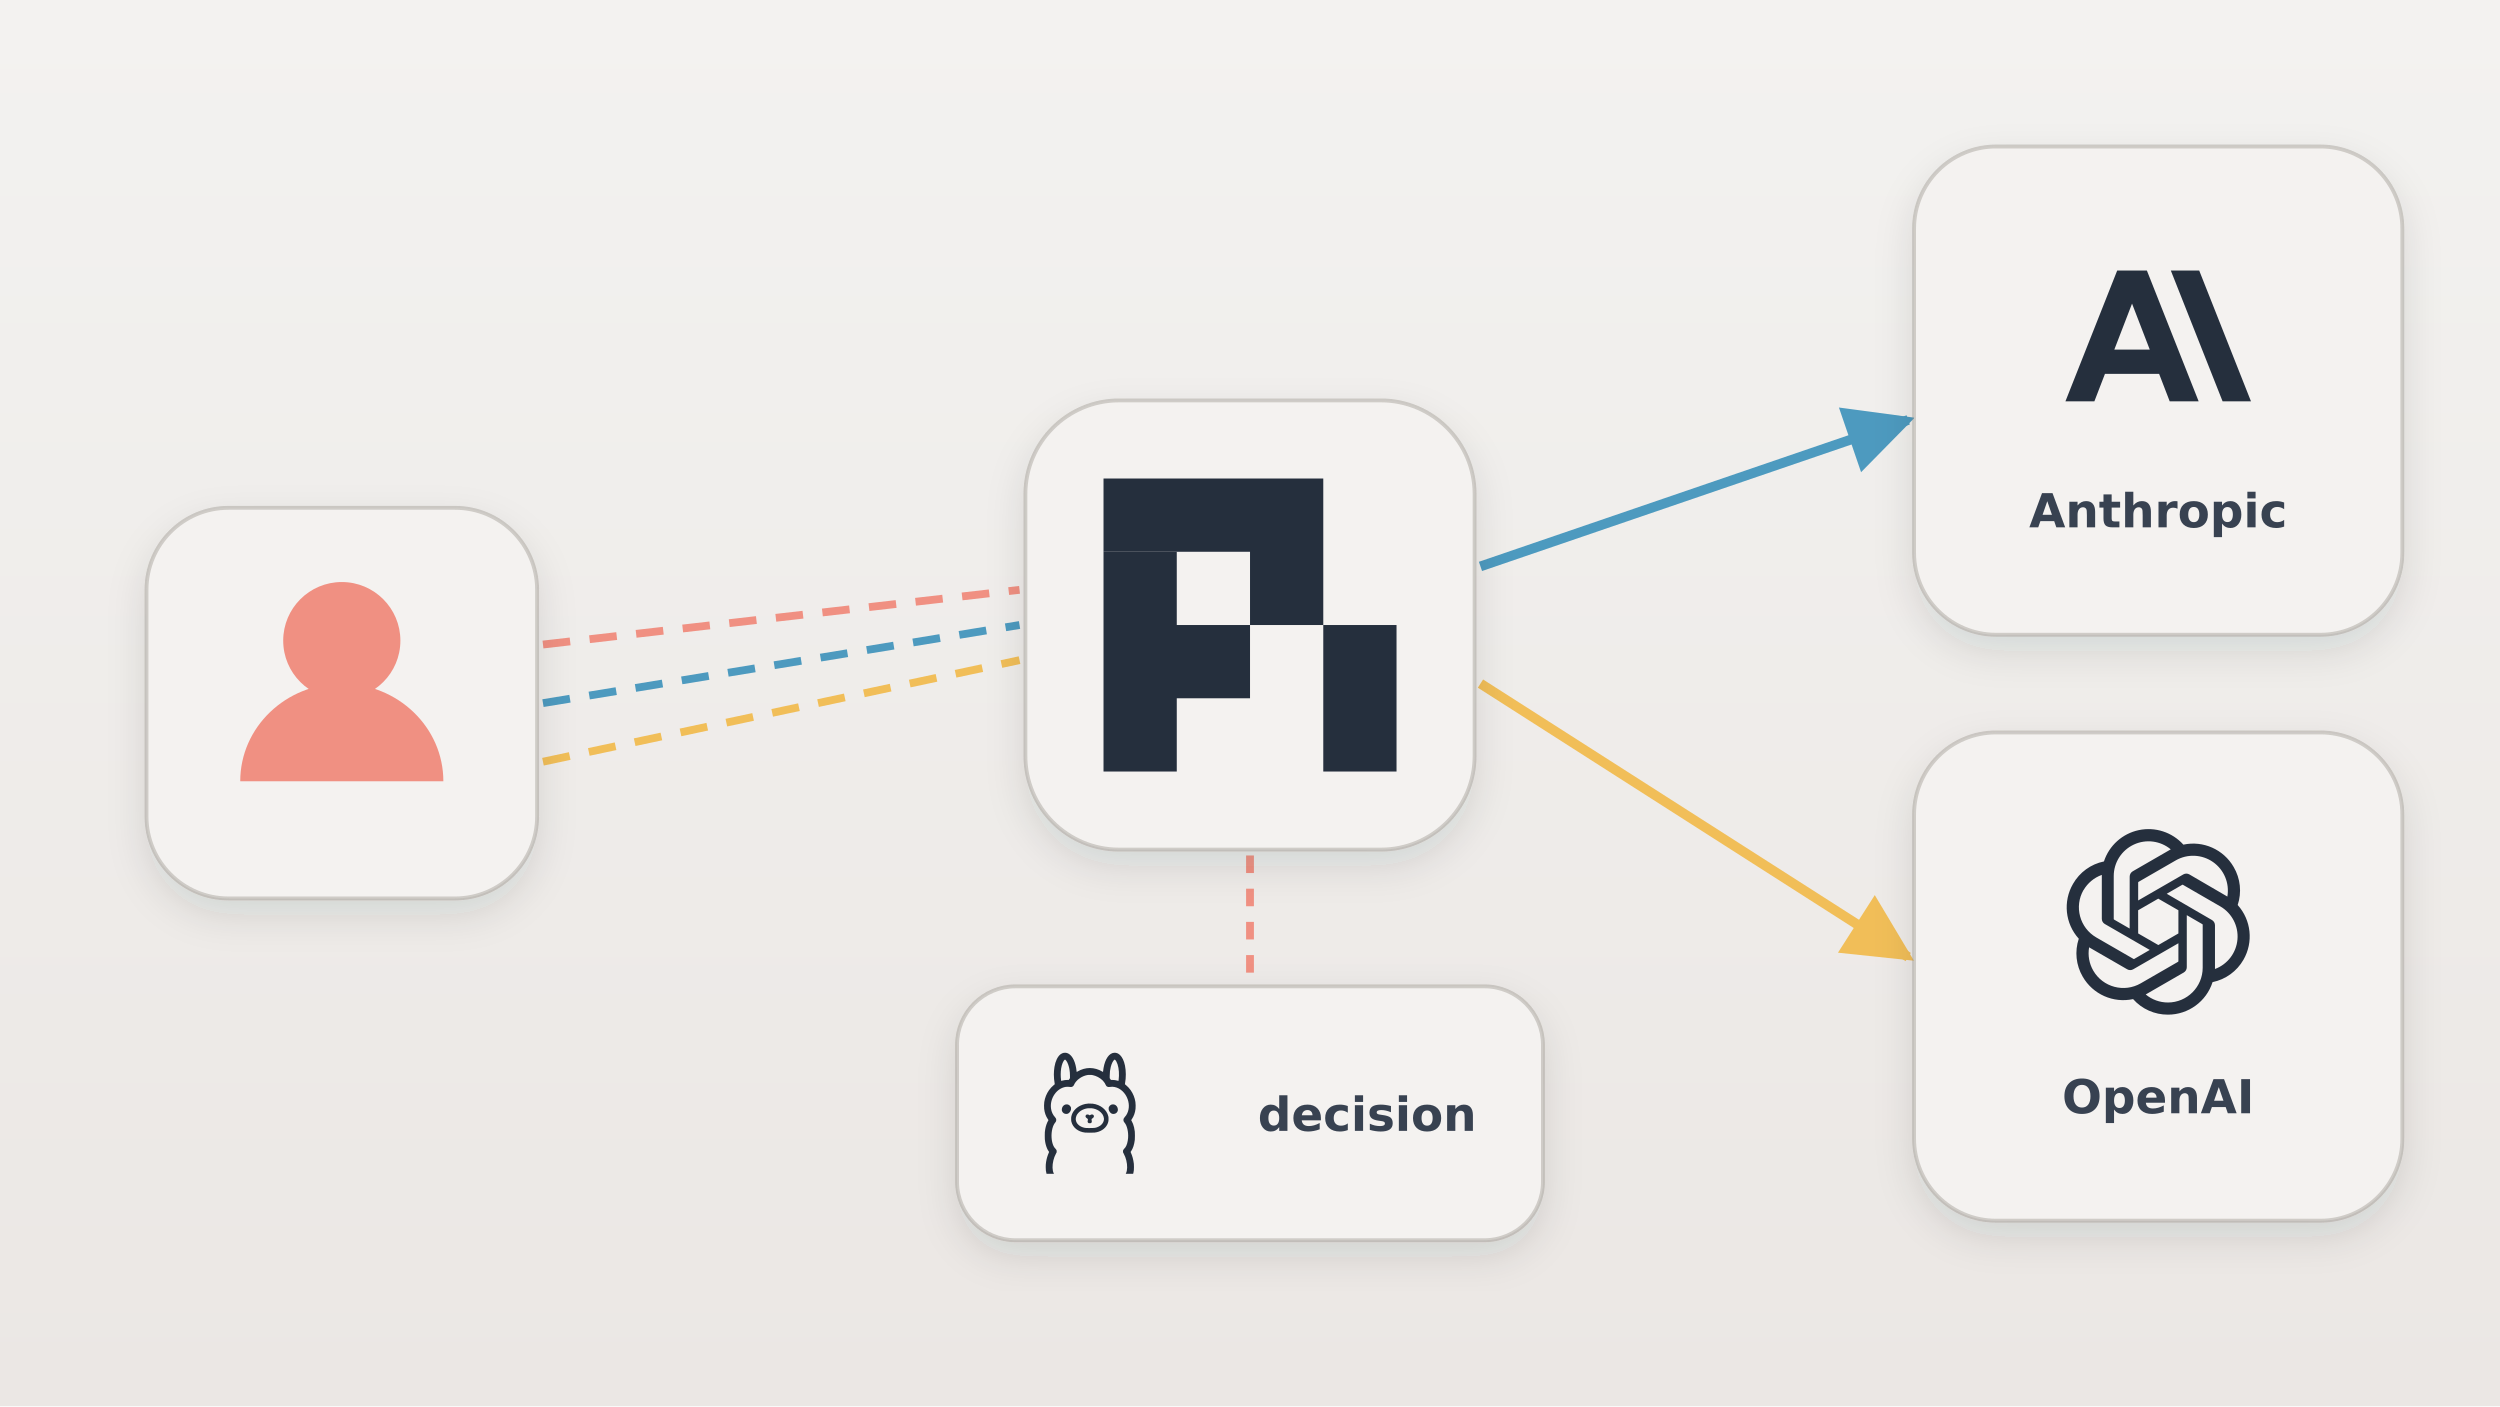
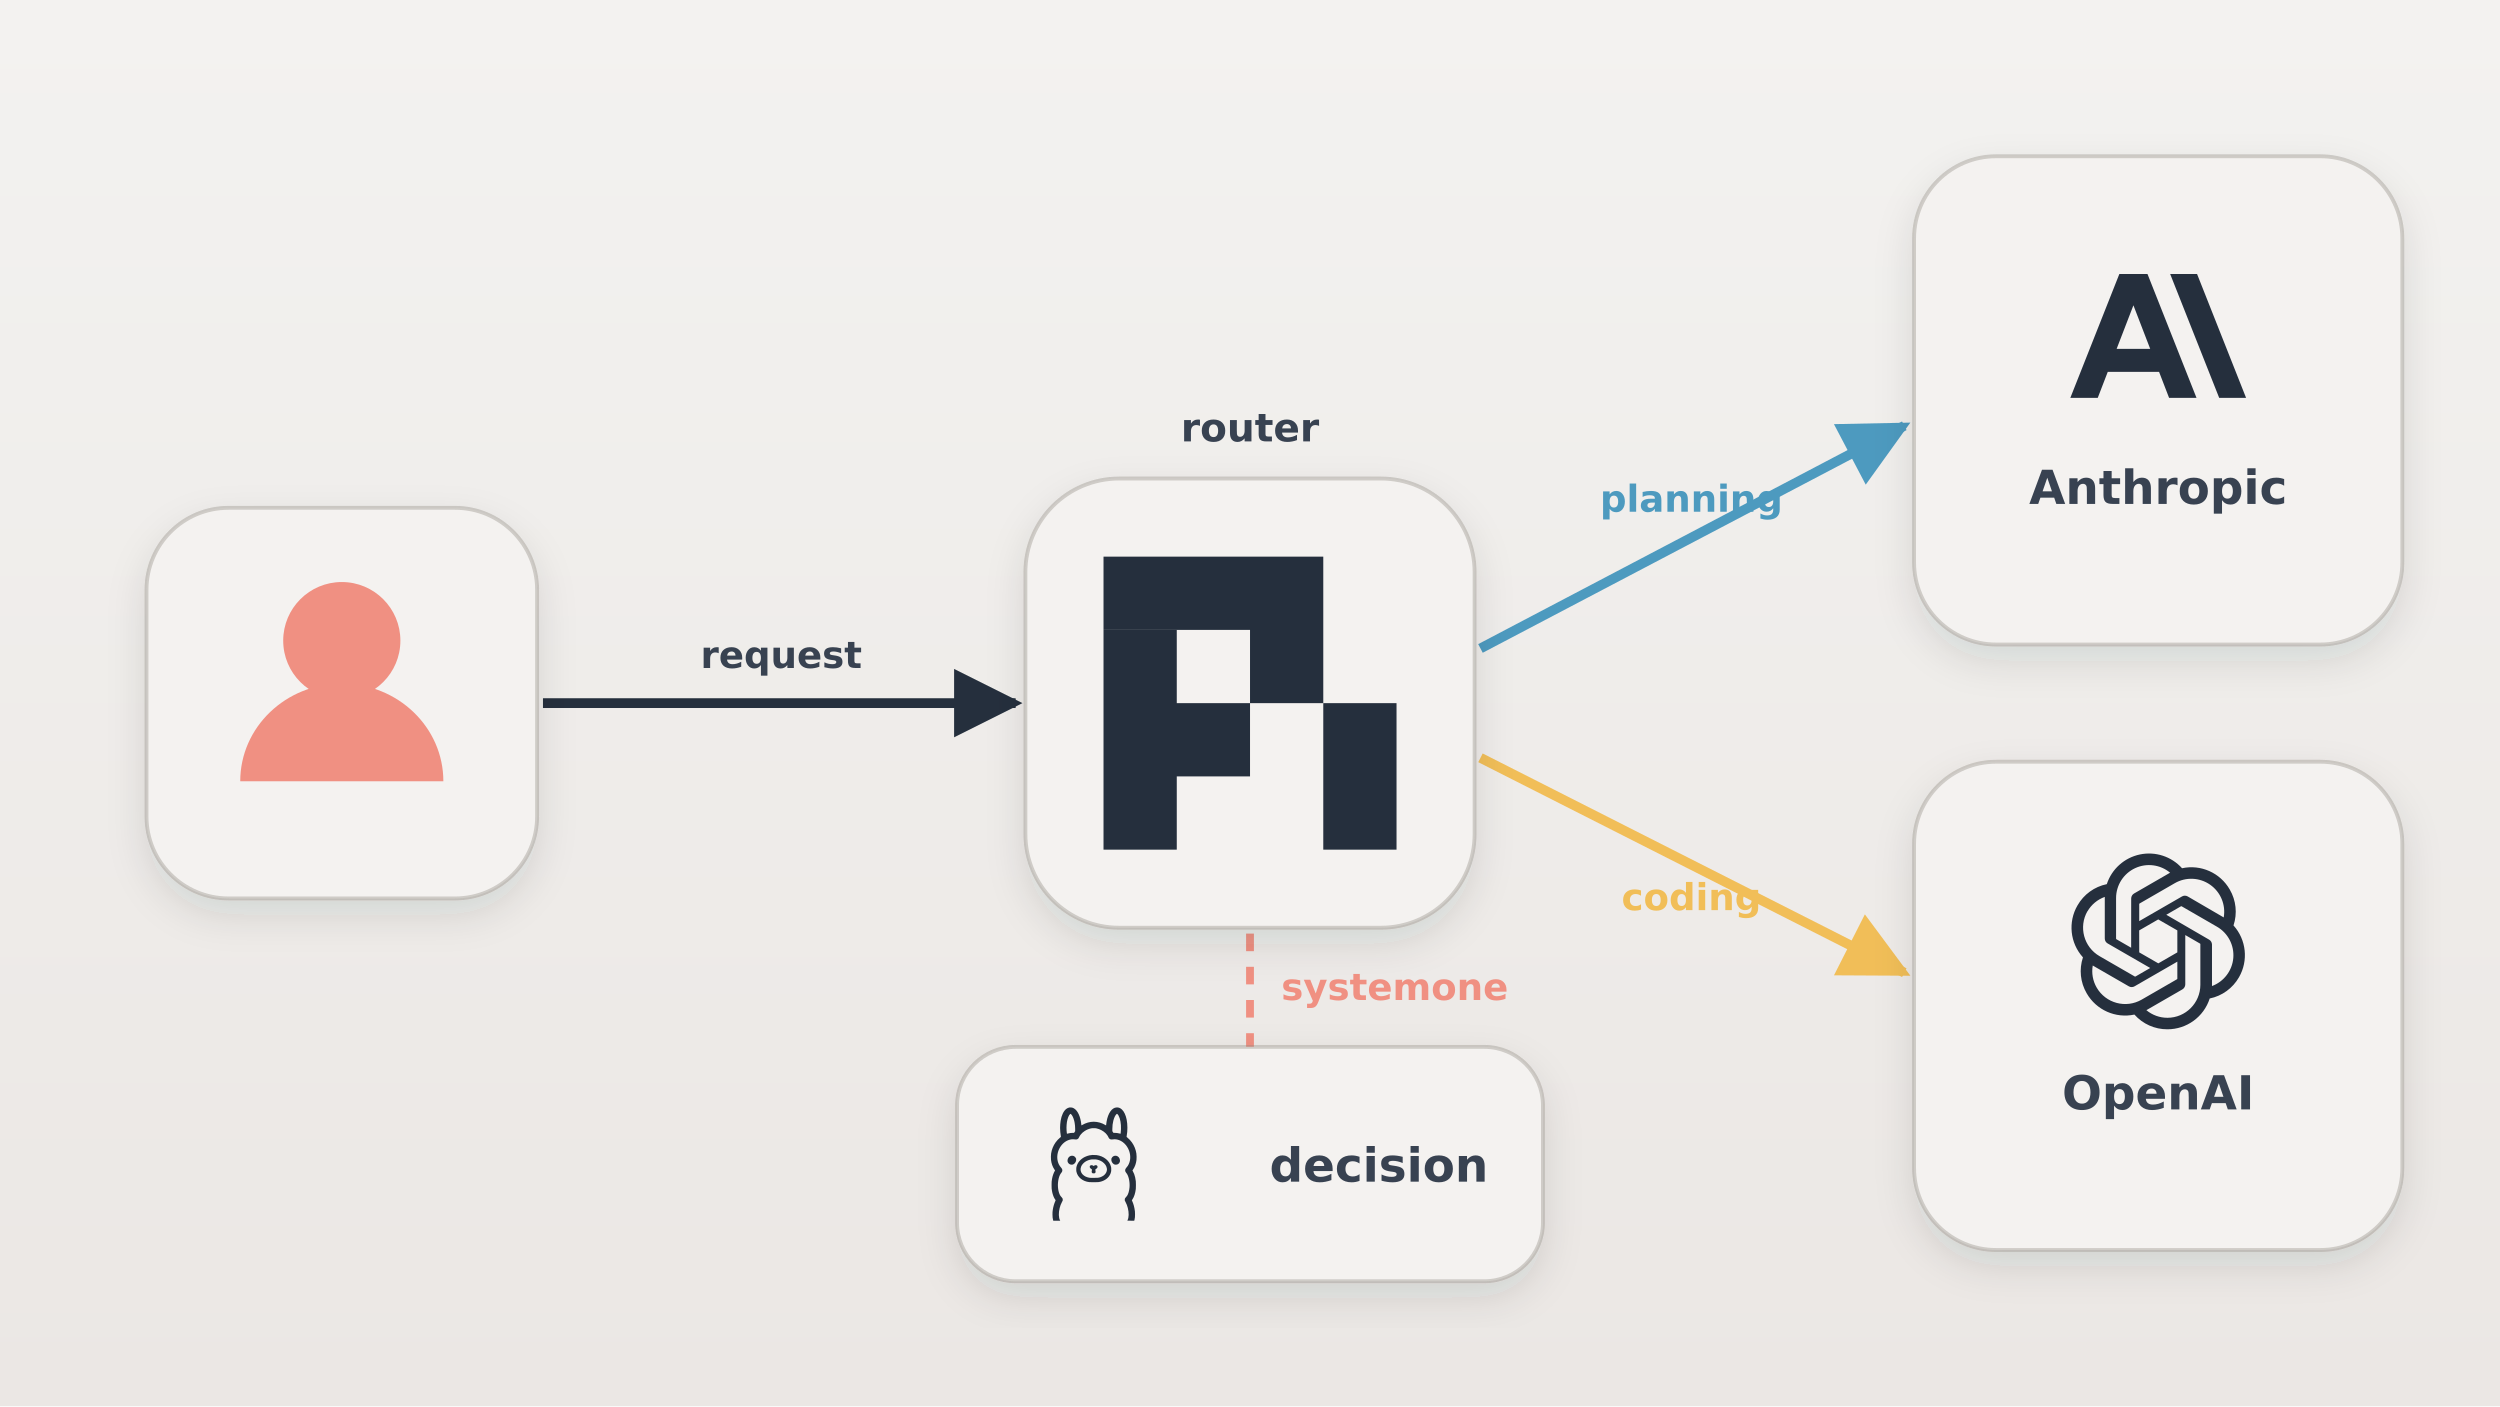
- <svg xmlns="http://www.w3.org/2000/svg" width="1280" height="720" viewBox="0 0 1280 720" role="img" aria-label="Diagram: a user icon sends streaming requests to the Pi logo router, which routes them to Anthropic and OpenAI, with an Ollama decision model below">
+ <svg xmlns="http://www.w3.org/2000/svg" width="1280" height="720" viewBox="0 0 1280 720" role="img" aria-label="Diagram: a user sends one request line to the Pi logo labeled router, which routes planning to Anthropic and coding to OpenAI, with a systemone decision model on Ollama below">
  <defs>
    <linearGradient id="bg" x1="0" y1="0" x2="0" y2="1">
      <stop offset="0" stop-color="#f3f2f0" />
      <stop offset="1" stop-color="#ebe7e4" />
    </linearGradient>
    <filter id="ps" x="-20%" y="-20%" width="140%" height="140%">
      <feDropShadow dx="0" dy="8" stdDeviation="10" flood-color="#252f3d" flood-opacity="0.12" />
    </filter>
-     <marker id="ah-F09082" viewBox="0 0 10 10" refX="9" refY="5" markerWidth="7" markerHeight="7" orient="auto-start-reverse">
-       <path d="M0 0L10 5L0 10Z" fill="#F09082" />
+     <marker id="ah-252f3d" viewBox="0 0 10 10" refX="9" refY="5" markerWidth="7" markerHeight="7" orient="auto-start-reverse">
+       <path d="M0 0L10 5L0 10Z" fill="#252f3d" />
    </marker>
    <marker id="ah-4D9ABF" viewBox="0 0 10 10" refX="9" refY="5" markerWidth="7" markerHeight="7" orient="auto-start-reverse">
      <path d="M0 0L10 5L0 10Z" fill="#4D9ABF" />
    </marker>
    <marker id="ah-F1BE58" viewBox="0 0 10 10" refX="9" refY="5" markerWidth="7" markerHeight="7" orient="auto-start-reverse">
      <path d="M0 0L10 5L0 10Z" fill="#F1BE58" />
    </marker>
  </defs>
  <rect width="1280" height="720" fill="url(#bg)" />
  <g>
-     <line x1="278" y1="330" x2="522" y2="302" stroke="#F09082" stroke-width="4" stroke-dasharray="14 10" fill="none" />
-     <line x1="278" y1="360" x2="522" y2="320" stroke="#4D9ABF" stroke-width="4" stroke-dasharray="14 10" fill="none" />
-     <line x1="278" y1="390" x2="522" y2="338" stroke="#F1BE58" stroke-width="4" stroke-dasharray="14 10" fill="none" />
-     <line x1="758" y1="290" x2="977" y2="215" stroke="#4D9ABF" stroke-width="5" marker-end="url(#ah-4D9ABF)" />
-     <line x1="758" y1="350" x2="977" y2="490" stroke="#F1BE58" stroke-width="5" marker-end="url(#ah-F1BE58)" />
-     <line x1="640" y1="438" x2="640" y2="502" stroke="#F09082" stroke-width="4" stroke-dasharray="9 8" fill="none" />
+     <line x1="278" y1="360" x2="520" y2="360" stroke="#252f3d" stroke-width="5" marker-end="url(#ah-252f3d)" fill="none" />
+     <line x1="758" y1="332" x2="975" y2="218" stroke="#4D9ABF" stroke-width="5" marker-end="url(#ah-4D9ABF)" fill="none" />
+     <line x1="758" y1="388" x2="975" y2="498" stroke="#F1BE58" stroke-width="5" marker-end="url(#ah-F1BE58)" fill="none" />
+     <line x1="640" y1="478" x2="640" y2="536" stroke="#F09082" stroke-width="4" stroke-dasharray="9 8" fill="none" />
  </g>
  <rect x="75.0" y="260.0" width="200" height="200" rx="42" fill="#f4f2f0" stroke="#8b847d" stroke-opacity="0.35" stroke-width="2" filter="url(#ps)" />
-   <rect x="525.0" y="205.0" width="230" height="230" rx="48" fill="#f4f2f0" stroke="#8b847d" stroke-opacity="0.35" stroke-width="2" filter="url(#ps)" />
-   <rect x="490.0" y="505.0" width="300" height="130" rx="30" fill="#f4f2f0" stroke="#8b847d" stroke-opacity="0.35" stroke-width="2" filter="url(#ps)" />
-   <rect x="980.0" y="75.0" width="250" height="250" rx="42" fill="#f4f2f0" stroke="#8b847d" stroke-opacity="0.35" stroke-width="2" filter="url(#ps)" />
-   <rect x="980.0" y="375.0" width="250" height="250" rx="42" fill="#f4f2f0" stroke="#8b847d" stroke-opacity="0.35" stroke-width="2" filter="url(#ps)" />
+   <rect x="525.0" y="245.0" width="230" height="230" rx="48" fill="#f4f2f0" stroke="#8b847d" stroke-opacity="0.35" stroke-width="2" filter="url(#ps)" />
+   <rect x="490.0" y="536.0" width="300" height="120" rx="30" fill="#f4f2f0" stroke="#8b847d" stroke-opacity="0.35" stroke-width="2" filter="url(#ps)" />
+   <rect x="980.0" y="80.0" width="250" height="250" rx="42" fill="#f4f2f0" stroke="#8b847d" stroke-opacity="0.35" stroke-width="2" filter="url(#ps)" />
+   <rect x="980.0" y="390.0" width="250" height="250" rx="42" fill="#f4f2f0" stroke="#8b847d" stroke-opacity="0.35" stroke-width="2" filter="url(#ps)" />
  <g fill="#F09082">
    <circle cx="175" cy="328" r="30" />
    <path d="M123 400 A52 50 0 0 1 227 400 Z" />
  </g>
-   <g transform="translate(565.00,245.00) scale(0.2679)" fill="#252f3d">
+   <g transform="translate(565.00,285.00) scale(0.2679)" fill="#252f3d">
    <path d="M420 280H280V140H0V0H420V280Z" />
    <path d="M560 560H420V280H560V560Z" />
    <path d="M140 560H0V140H140V280H280V420H140V560Z" />
  </g>
-   <g transform="translate(1057.50,124.50) scale(3.9583)">
+   <g transform="translate(1060.00,127.00) scale(3.75)">
    <path d="M17.304 3.541h-3.672l6.696 16.918H24Zm-10.608 0L0 20.459h3.744l1.369-3.553h7.005l1.369 3.553h3.744L10.536 3.541Zm-.371 10.223 2.291-5.946 2.291 5.946Z" fill="#252f3d" />
  </g>
-   <g transform="translate(1057.50,424.50) scale(3.9583)">
+   <g transform="translate(1060.00,437.00) scale(3.75)">
    <path d="M22.282 9.821a5.985 5.985 0 0 0-.516-4.911 6.046 6.046 0 0 0-6.51-2.9A6.065 6.065 0 0 0 4.981 4.182a5.985 5.985 0 0 0-3.998 2.9 6.046 6.046 0 0 0 .743 7.097 5.98 5.98 0 0 0 .511 4.911 6.051 6.051 0 0 0 6.515 2.9A5.985 5.985 0 0 0 13.26 24a6.056 6.056 0 0 0 5.772-4.206 5.989 5.989 0 0 0 3.998-2.9 6.056 6.056 0 0 0-.748-7.073zm-9.022 12.608a4.476 4.476 0 0 1-2.876-1.041l.142-.08 4.778-2.758a.795.795 0 0 0 .393-.681v-6.737l2.02 1.169a.071.071 0 0 1 .038.052v5.583a4.504 4.504 0 0 1-4.495 4.494zm-9.661-4.125a4.471 4.471 0 0 1-.535-3.014l.142.085 4.783 2.758a.771.771 0 0 0 .781 0l5.843-3.369v2.332a.08.08 0 0 1-.033.061L9.74 19.95a4.499 4.499 0 0 1-6.141-1.646zM2.341 7.896a4.485 4.485 0 0 1 2.365-1.973V11.6a.766.766 0 0 0 .388.676l5.814 3.354-2.02 1.169a.076.076 0 0 1-.071 0l-4.83-2.787A4.504 4.504 0 0 1 2.341 7.872zm16.596 3.856L13.104 8.364 15.119 7.2a.076.076 0 0 1 .071 0l4.83 2.791a4.494 4.494 0 0 1-.676 8.104v-5.677a.79.79 0 0 0-.407-.667zm2.011-3.023l-.142-.085-4.774-2.782a.776.776 0 0 0-.785 0L9.409 9.23V6.897a.066.066 0 0 1 .028-.061l4.83-2.787a4.499 4.499 0 0 1 6.68 4.66zM8.306 12.863l-2.02-1.164a.08.08 0 0 1-.038-.057V6.074a4.499 4.499 0 0 1 7.376-3.454l-.142.081L8.704 5.459a.795.795 0 0 0-.393.681zm1.098-2.365l2.602-1.5 2.607 1.5v2.999l-2.597 1.5-2.607-1.5Z" fill="#252f3d" />
  </g>
-   <g transform="translate(527.00,539.00) scale(2.5833)">
+   <g transform="translate(531.00,567.00) scale(2.4167)">
    <path d="M16.361 10.26a.894.894 0 0 0-.558.47l-.072.148.001.207c0 .193.004.217.059.353.076.193.152.312.291.448.24.238.51.3.872.205a.86.86 0 0 0 .517-.436.752.752 0 0 0 .08-.498c-.064-.453-.33-.782-.724-.897a1.06 1.06 0 0 0-.466 0zm-9.203.005c-.305.096-.533.32-.65.639a1.187 1.187 0 0 0-.06.52c.057.309.31.59.598.667.362.095.632.033.872-.205.14-.136.215-.255.291-.448.055-.136.059-.16.059-.353l.001-.207-.072-.148a.894.894 0 0 0-.565-.472 1.02 1.02 0 0 0-.474.007Zm4.184 2c-.131.071-.223.25-.195.383.031.143.157.288.353.407.105.063.112.072.117.136.004.038-.01.146-.029.243-.02.094-.036.194-.036.222.002.074.07.195.143.253.064.052.076.054.255.059.164.005.198.001.264-.03.169-.082.212-.234.15-.525-.052-.243-.042-.28.087-.355.137-.08.281-.219.324-.314a.365.365 0 0 0-.175-.48.394.394 0 0 0-.181-.033c-.126 0-.207.03-.355.124l-.085.053-.053-.032c-.219-.13-.259-.145-.391-.143a.396.396 0 0 0-.193.032zm.39-2.195c-.373.036-.475.05-.654.086-.291.06-.68.195-.951.328-.94.46-1.589 1.226-1.787 2.114-.04.176-.045.234-.045.53 0 .294.005.357.043.524.264 1.16 1.332 2.017 2.714 2.173.3.033 1.596.033 1.896 0 1.11-.125 2.064-.727 2.493-1.571.114-.226.169-.372.22-.602.039-.167.044-.23.044-.523 0-.297-.005-.355-.045-.531-.288-1.29-1.539-2.304-3.072-2.497a6.873 6.873 0 0 0-.855-.031zm.645.937a3.283 3.283 0 0 1 1.44.514c.223.148.537.458.671.662.166.251.26.508.303.82.02.143.01.251-.043.482-.08.345-.332.705-.672.957a3.115 3.115 0 0 1-.689.348c-.382.122-.632.144-1.525.138-.582-.006-.686-.01-.853-.042-.57-.107-1.022-.334-1.35-.68-.264-.28-.385-.535-.45-.946-.03-.192.025-.509.137-.776.136-.326.488-.73.836-.963.403-.269.934-.46 1.422-.512.187-.02.586-.02.773-.002zm-5.503-11a1.653 1.653 0 0 0-.683.298C5.617.74 5.173 1.666 4.985 2.819c-.07.436-.119 1.04-.119 1.503 0 .544.064 1.24.155 1.721.02.107.031.202.023.208a8.12 8.12 0 0 1-.187.152 5.324 5.324 0 0 0-.949 1.02 5.49 5.49 0 0 0-.94 2.339 6.625 6.625 0 0 0-.023 1.357c.091.78.325 1.438.727 2.04l.13.195-.037.064c-.269.452-.498 1.105-.605 1.732-.084.496-.095.629-.095 1.294 0 .67.009.803.088 1.266.095.555.288 1.143.503 1.534.071.128.243.393.264.407.007.003-.014.067-.046.141a7.405 7.405 0 0 0-.548 1.873c-.062.417-.071.552-.071.991 0 .56.031.832.148 1.279L3.42 24h1.478l-.05-.091c-.297-.552-.325-1.575-.068-2.597.117-.472.25-.819.498-1.296l.148-.29v-.177c0-.165-.003-.184-.057-.293a.915.915 0 0 0-.194-.25 1.74 1.74 0 0 1-.385-.543c-.424-.92-.506-2.286-.208-3.451.124-.486.329-.918.544-1.154a.787.787 0 0 0 .223-.531c0-.195-.07-.355-.224-.522a3.136 3.136 0 0 1-.817-1.729c-.14-.96.114-2.005.69-2.834.563-.814 1.353-1.336 2.237-1.475.199-.033.57-.028.776.01.226.04.367.028.512-.041.179-.085.268-.19.374-.431.093-.215.165-.333.36-.576.234-.29.46-.489.822-.729.413-.27.884-.467 1.352-.561.17-.035.25-.04.569-.04.319 0 .398.005.569.04a4.07 4.07 0 0 1 1.914.997c.117.109.398.457.488.602.034.057.095.177.132.267.105.241.195.346.374.43.14.068.286.082.503.045.343-.058.607-.053.943.016 1.144.23 2.14 1.173 2.581 2.437.385 1.108.276 2.267-.296 3.153-.097.15-.193.27-.333.419-.301.322-.301.722-.001 1.053.493.539.801 1.866.708 3.036-.062.772-.26 1.463-.533 1.854a2.096 2.096 0 0 1-.224.258.916.916 0 0 0-.194.25c-.054.109-.057.128-.057.293v.178l.148.29c.248.476.38.823.498 1.295.253 1.008.231 2.01-.059 2.581a.845.845 0 0 0-.044.098c0 .006.329.009.732.009h.73l.02-.074.036-.134c.019-.076.057-.3.088-.516.029-.217.029-1.016 0-1.258-.11-.875-.295-1.57-.597-2.226-.032-.074-.053-.138-.046-.141.008-.005.057-.074.108-.152.376-.569.607-1.284.724-2.228.031-.26.031-1.378 0-1.628-.083-.645-.182-1.082-.348-1.525a6.083 6.083 0 0 0-.329-.7l-.038-.064.131-.194c.402-.604.636-1.262.727-2.04a6.625 6.625 0 0 0-.024-1.358 5.512 5.512 0 0 0-.939-2.339 5.325 5.325 0 0 0-.95-1.02 8.097 8.097 0 0 1-.186-.152.692.692 0 0 1 .023-.208c.208-1.087.201-2.443-.017-3.503-.19-.924-.535-1.658-.98-2.082-.354-.338-.716-.482-1.15-.455-.996.059-1.8 1.205-2.116 3.01a6.805 6.805 0 0 0-.097.726c0 .036-.007.066-.015.066a.96.96 0 0 1-.149-.078A4.857 4.857 0 0 0 12 3.03c-.832 0-1.687.243-2.456.698a.958.958 0 0 1-.148.078c-.008 0-.015-.03-.015-.066a6.71 6.71 0 0 0-.097-.725C8.997 1.392 8.337.319 7.46.048a2.096 2.096 0 0 0-.585-.041Zm.293 1.402c.248.197.523.759.682 1.388.03.113.06.244.069.292.007.047.026.152.041.233.067.365.098.76.102 1.24l.002.475-.12.175-.118.178h-.278c-.324 0-.646.041-.954.124l-.238.06c-.033.007-.038-.003-.057-.144a8.438 8.438 0 0 1 .016-2.323c.124-.788.413-1.501.696-1.711.067-.05.079-.049.157.013zm9.825-.012c.17.126.358.46.498.888.28.854.36 2.028.212 3.145-.019.14-.024.151-.057.144l-.238-.06a3.693 3.693 0 0 0-.954-.124h-.278l-.119-.178-.119-.175.002-.474c.004-.669.066-1.19.214-1.772.157-.623.434-1.185.68-1.382.078-.062.09-.063.159-.012z" fill="#252f3d" />
  </g>
-   <g font-family="DejaVu Sans, system-ui, sans-serif" font-weight="700" font-size="24" fill="#384251" text-anchor="middle">
-     <text x="1105" y="270">Anthropic</text>
-     <text x="1105" y="570">OpenAI</text>
-     <text x="700" y="579">decision</text>
+   <g font-family="DejaVu Sans, system-ui, sans-serif">
+     <text x="400" y="342" font-size="19" fill="#384251" text-anchor="middle" font-weight="600">request</text>
+     <text x="640" y="226" font-size="20" fill="#384251" text-anchor="middle" font-weight="700">router</text>
+     <text x="866" y="262" font-size="19" fill="#4D9ABF" text-anchor="middle" font-weight="700">planning</text>
+     <text x="866" y="466" font-size="19" fill="#F1BE58" text-anchor="middle" font-weight="700">coding</text>
+     <text x="656" y="512" font-size="19" fill="#F09082" text-anchor="start" font-weight="700">systemone</text>
+     <text x="1105" y="258" font-size="24" fill="#384251" text-anchor="middle" font-weight="700">Anthropic</text>
+     <text x="1105" y="568" font-size="24" fill="#384251" text-anchor="middle" font-weight="700">OpenAI</text>
+     <text x="706" y="605" font-size="24" fill="#384251" text-anchor="middle" font-weight="700">decision</text>
  </g>
</svg>
